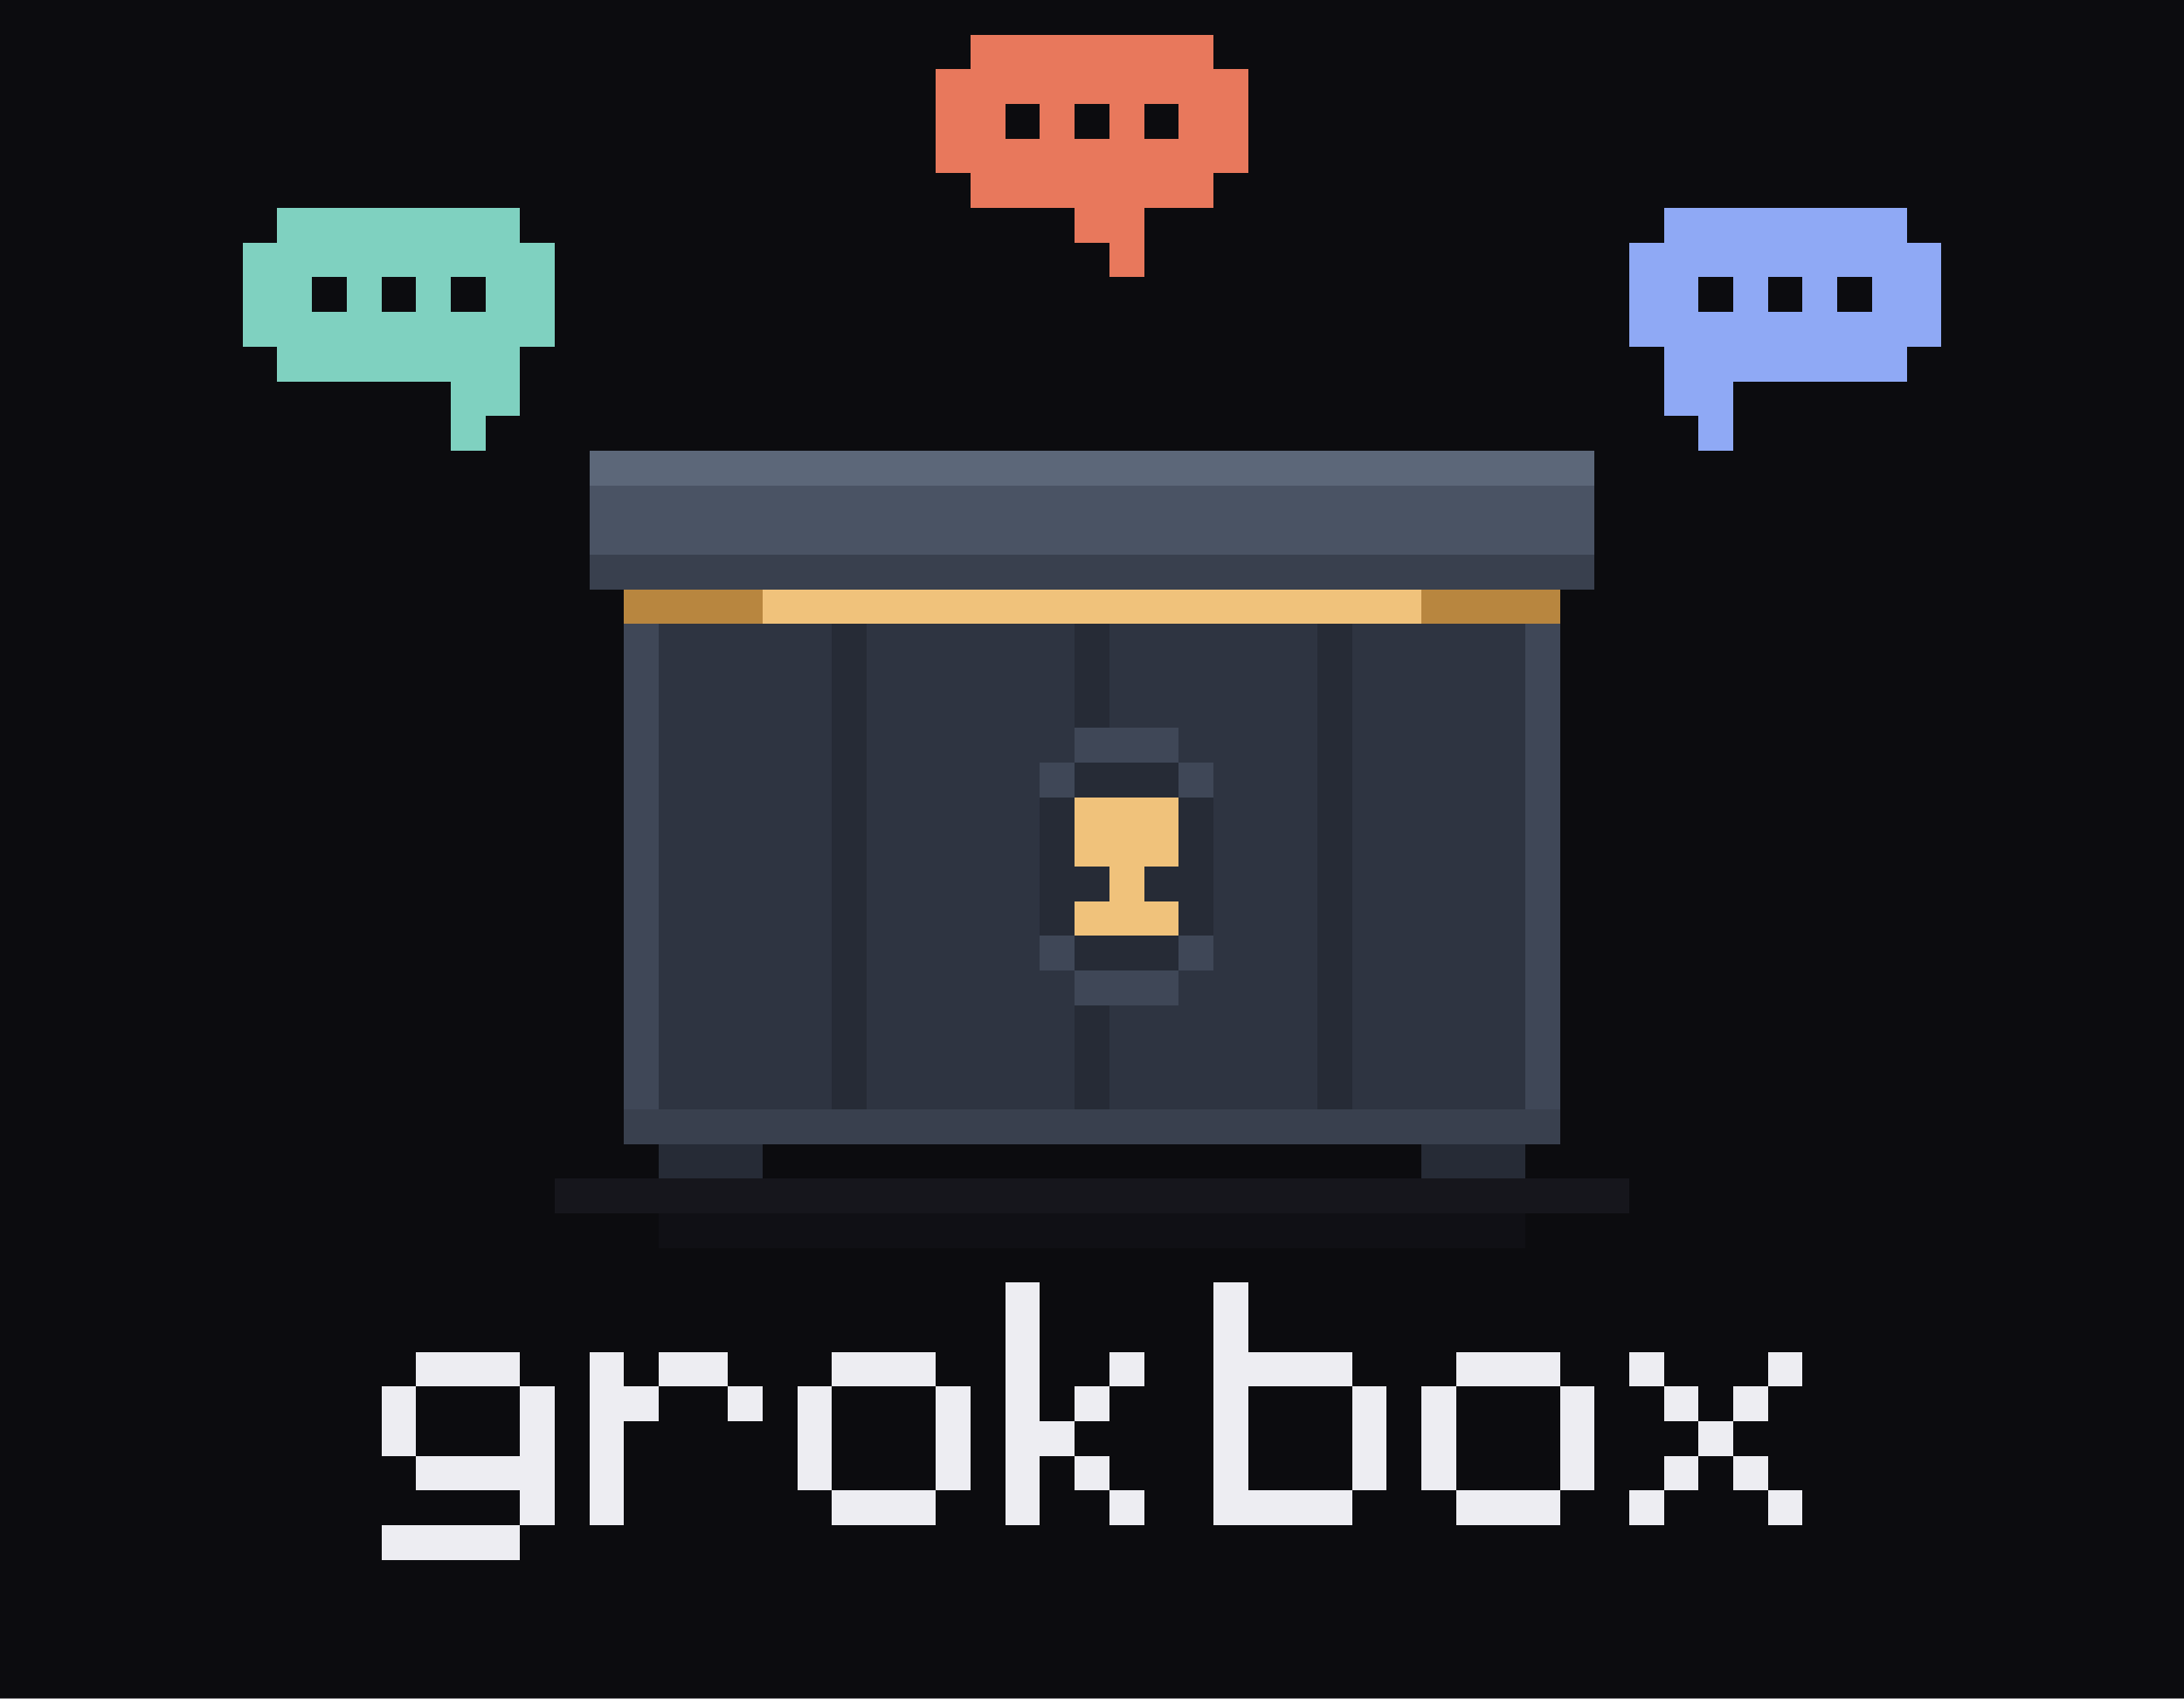
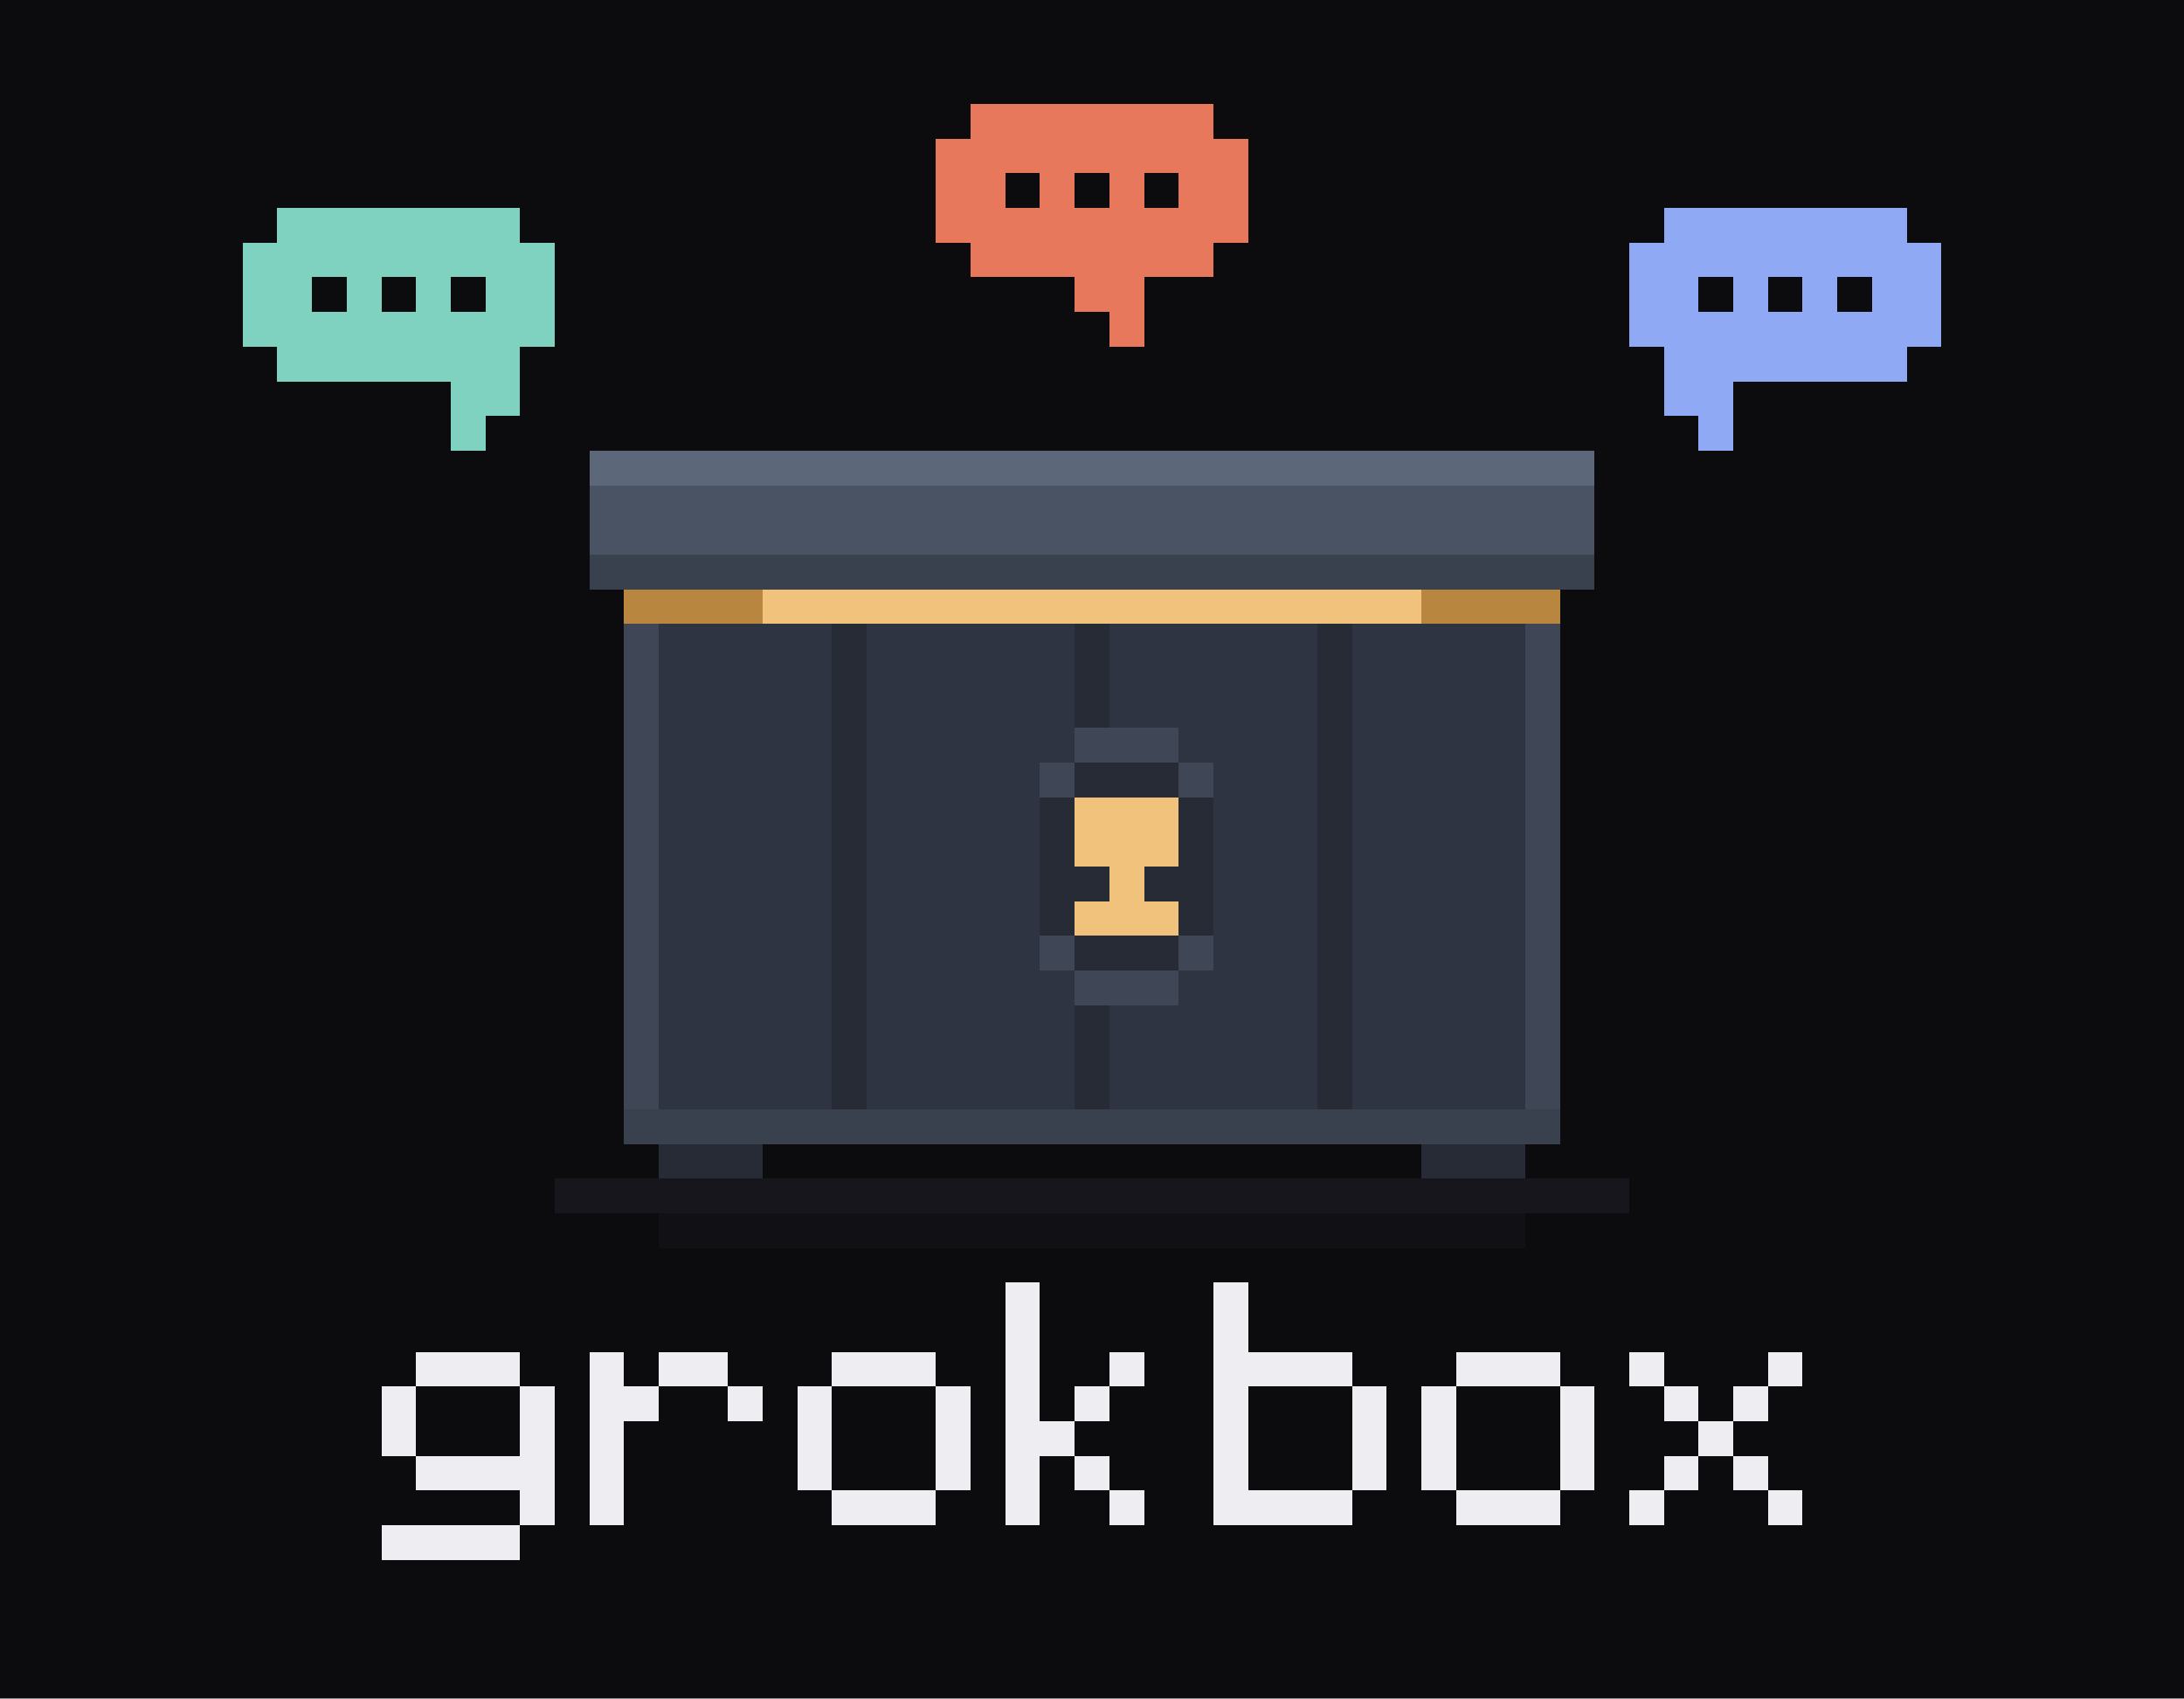
<svg xmlns="http://www.w3.org/2000/svg" viewBox="0 0 630 490" role="img" aria-label="grokbox">
  <style>
    @media (prefers-reduced-motion: no-preference) {
      .b { animation: drift 3.4s ease-in-out infinite }
      .b0 { animation-delay: -0.0s }
      .b1 { animation-delay: -1.1s }
      .b2 { animation-delay: -2.2s }
      @keyframes drift {
        0%, 100% { transform: translateY(4px) }
        50%      { transform: translateY(-4px) }
      }
    }
  </style>
  <rect width="630" height="490" fill="#0C0C0F" />
  <g shape-rendering="crispEdges">
    <rect x="170" y="130" width="290" height="10" fill="#5C6779" />
    <rect x="170" y="140" width="290" height="20" fill="#4A5364" />
    <rect x="170" y="160" width="290" height="10" fill="#39404E" />
    <rect x="180" y="170" width="270" height="10" fill="#B8863F" />
    <rect x="220" y="170" width="190" height="10" fill="#F0C27B" />
    <rect x="180" y="180" width="270" height="140" fill="#2E3441" />
    <rect x="180" y="180" width="10" height="140" fill="#3F4757" />
    <rect x="440" y="180" width="10" height="140" fill="#3F4757" />
    <rect x="240" y="180" width="10" height="140" fill="#262B36" />
    <rect x="310" y="180" width="10" height="140" fill="#262B36" />
    <rect x="380" y="180" width="10" height="140" fill="#262B36" />
    <rect x="180" y="320" width="270" height="10" fill="#39404E" />
    <rect x="190" y="330" width="30" height="10" fill="#262B36" />
    <rect x="410" y="330" width="30" height="10" fill="#262B36" />
    <rect x="310" y="210" width="30" height="10" fill="#3F4757" />
    <rect x="300" y="220" width="10" height="10" fill="#3F4757" />
    <rect x="310" y="220" width="30" height="10" fill="#262B36" />
    <rect x="340" y="220" width="10" height="10" fill="#3F4757" />
    <rect x="300" y="230" width="10" height="10" fill="#262B36" />
    <rect x="310" y="230" width="30" height="10" fill="#F0C27B" />
    <rect x="340" y="230" width="10" height="10" fill="#262B36" />
    <rect x="300" y="240" width="10" height="10" fill="#262B36" />
    <rect x="310" y="240" width="30" height="10" fill="#F0C27B" />
    <rect x="340" y="240" width="10" height="10" fill="#262B36" />
    <rect x="300" y="250" width="20" height="10" fill="#262B36" />
    <rect x="320" y="250" width="10" height="10" fill="#F0C27B" />
    <rect x="330" y="250" width="20" height="10" fill="#262B36" />
    <rect x="300" y="260" width="10" height="10" fill="#262B36" />
    <rect x="310" y="260" width="30" height="10" fill="#F0C27B" />
    <rect x="340" y="260" width="10" height="10" fill="#262B36" />
    <rect x="300" y="270" width="10" height="10" fill="#3F4757" />
    <rect x="310" y="270" width="30" height="10" fill="#262B36" />
    <rect x="340" y="270" width="10" height="10" fill="#3F4757" />
    <rect x="310" y="280" width="30" height="10" fill="#3F4757" />
    <rect x="160" y="340" width="310" height="10" fill="#16161C" />
    <rect x="190" y="350" width="250" height="10" fill="#101015" />
    <rect x="80" y="60" width="70" height="10" fill="#7FD1C0" class="b b0" />
    <rect x="70" y="70" width="90" height="10" fill="#7FD1C0" class="b b0" />
    <rect x="70" y="80" width="90" height="10" fill="#7FD1C0" class="b b0" />
    <rect x="70" y="90" width="90" height="10" fill="#7FD1C0" class="b b0" />
    <rect x="80" y="100" width="70" height="10" fill="#7FD1C0" class="b b0" />
    <rect x="90" y="80" width="10" height="10" fill="#0C0C0F" class="b b0" />
    <rect x="110" y="80" width="10" height="10" fill="#0C0C0F" class="b b0" />
    <rect x="130" y="80" width="10" height="10" fill="#0C0C0F" class="b b0" />
    <rect x="130" y="110" width="20" height="10" fill="#7FD1C0" class="b b0" />
    <rect x="130" y="120" width="10" height="10" fill="#7FD1C0" class="b b0" />
-     <rect x="280" y="10" width="70" height="10" fill="#E8785C" class="b b1" />
-     <rect x="270" y="20" width="90" height="10" fill="#E8785C" class="b b1" />
-     <rect x="270" y="30" width="90" height="10" fill="#E8785C" class="b b1" />
+     <rect x="280" y="30" width="70" height="10" fill="#E8785C" class="b b1" />
    <rect x="270" y="40" width="90" height="10" fill="#E8785C" class="b b1" />
-     <rect x="280" y="50" width="70" height="10" fill="#E8785C" class="b b1" />
-     <rect x="290" y="30" width="10" height="10" fill="#0C0C0F" class="b b1" />
-     <rect x="310" y="30" width="10" height="10" fill="#0C0C0F" class="b b1" />
-     <rect x="330" y="30" width="10" height="10" fill="#0C0C0F" class="b b1" />
-     <rect x="310" y="60" width="20" height="10" fill="#E8785C" class="b b1" />
-     <rect x="320" y="70" width="10" height="10" fill="#E8785C" class="b b1" />
+     <rect x="270" y="50" width="90" height="10" fill="#E8785C" class="b b1" />
+     <rect x="270" y="60" width="90" height="10" fill="#E8785C" class="b b1" />
+     <rect x="280" y="70" width="70" height="10" fill="#E8785C" class="b b1" />
+     <rect x="290" y="50" width="10" height="10" fill="#0C0C0F" class="b b1" />
+     <rect x="310" y="50" width="10" height="10" fill="#0C0C0F" class="b b1" />
+     <rect x="330" y="50" width="10" height="10" fill="#0C0C0F" class="b b1" />
+     <rect x="310" y="80" width="20" height="10" fill="#E8785C" class="b b1" />
+     <rect x="320" y="90" width="10" height="10" fill="#E8785C" class="b b1" />
    <rect x="480" y="60" width="70" height="10" fill="#8FA9F5" class="b b2" />
    <rect x="470" y="70" width="90" height="10" fill="#8FA9F5" class="b b2" />
    <rect x="470" y="80" width="90" height="10" fill="#8FA9F5" class="b b2" />
    <rect x="470" y="90" width="90" height="10" fill="#8FA9F5" class="b b2" />
    <rect x="480" y="100" width="70" height="10" fill="#8FA9F5" class="b b2" />
    <rect x="490" y="80" width="10" height="10" fill="#0C0C0F" class="b b2" />
    <rect x="510" y="80" width="10" height="10" fill="#0C0C0F" class="b b2" />
    <rect x="530" y="80" width="10" height="10" fill="#0C0C0F" class="b b2" />
    <rect x="480" y="110" width="20" height="10" fill="#8FA9F5" class="b b2" />
    <rect x="490" y="120" width="10" height="10" fill="#8FA9F5" class="b b2" />
    <rect x="120" y="390" width="30" height="10" fill="#EDEDF2" />
    <rect x="110" y="400" width="10" height="10" fill="#EDEDF2" />
    <rect x="150" y="400" width="10" height="10" fill="#EDEDF2" />
    <rect x="110" y="410" width="10" height="10" fill="#EDEDF2" />
    <rect x="150" y="410" width="10" height="10" fill="#EDEDF2" />
    <rect x="120" y="420" width="40" height="10" fill="#EDEDF2" />
    <rect x="150" y="430" width="10" height="10" fill="#EDEDF2" />
    <rect x="110" y="440" width="40" height="10" fill="#EDEDF2" />
    <rect x="170" y="390" width="10" height="10" fill="#EDEDF2" />
    <rect x="190" y="390" width="20" height="10" fill="#EDEDF2" />
    <rect x="170" y="400" width="20" height="10" fill="#EDEDF2" />
    <rect x="210" y="400" width="10" height="10" fill="#EDEDF2" />
    <rect x="170" y="410" width="10" height="10" fill="#EDEDF2" />
    <rect x="170" y="420" width="10" height="10" fill="#EDEDF2" />
    <rect x="170" y="430" width="10" height="10" fill="#EDEDF2" />
    <rect x="240" y="390" width="30" height="10" fill="#EDEDF2" />
    <rect x="230" y="400" width="10" height="10" fill="#EDEDF2" />
    <rect x="270" y="400" width="10" height="10" fill="#EDEDF2" />
    <rect x="230" y="410" width="10" height="10" fill="#EDEDF2" />
    <rect x="270" y="410" width="10" height="10" fill="#EDEDF2" />
    <rect x="230" y="420" width="10" height="10" fill="#EDEDF2" />
    <rect x="270" y="420" width="10" height="10" fill="#EDEDF2" />
    <rect x="240" y="430" width="30" height="10" fill="#EDEDF2" />
    <rect x="290" y="370" width="10" height="10" fill="#EDEDF2" />
    <rect x="290" y="380" width="10" height="10" fill="#EDEDF2" />
    <rect x="290" y="390" width="10" height="10" fill="#EDEDF2" />
    <rect x="320" y="390" width="10" height="10" fill="#EDEDF2" />
    <rect x="290" y="400" width="10" height="10" fill="#EDEDF2" />
    <rect x="310" y="400" width="10" height="10" fill="#EDEDF2" />
    <rect x="290" y="410" width="20" height="10" fill="#EDEDF2" />
    <rect x="290" y="420" width="10" height="10" fill="#EDEDF2" />
    <rect x="310" y="420" width="10" height="10" fill="#EDEDF2" />
    <rect x="290" y="430" width="10" height="10" fill="#EDEDF2" />
    <rect x="320" y="430" width="10" height="10" fill="#EDEDF2" />
    <rect x="350" y="370" width="10" height="10" fill="#EDEDF2" />
    <rect x="350" y="380" width="10" height="10" fill="#EDEDF2" />
    <rect x="350" y="390" width="40" height="10" fill="#EDEDF2" />
    <rect x="350" y="400" width="10" height="10" fill="#EDEDF2" />
    <rect x="390" y="400" width="10" height="10" fill="#EDEDF2" />
    <rect x="350" y="410" width="10" height="10" fill="#EDEDF2" />
    <rect x="390" y="410" width="10" height="10" fill="#EDEDF2" />
    <rect x="350" y="420" width="10" height="10" fill="#EDEDF2" />
    <rect x="390" y="420" width="10" height="10" fill="#EDEDF2" />
    <rect x="350" y="430" width="40" height="10" fill="#EDEDF2" />
    <rect x="420" y="390" width="30" height="10" fill="#EDEDF2" />
    <rect x="410" y="400" width="10" height="10" fill="#EDEDF2" />
    <rect x="450" y="400" width="10" height="10" fill="#EDEDF2" />
    <rect x="410" y="410" width="10" height="10" fill="#EDEDF2" />
    <rect x="450" y="410" width="10" height="10" fill="#EDEDF2" />
    <rect x="410" y="420" width="10" height="10" fill="#EDEDF2" />
    <rect x="450" y="420" width="10" height="10" fill="#EDEDF2" />
    <rect x="420" y="430" width="30" height="10" fill="#EDEDF2" />
    <rect x="470" y="390" width="10" height="10" fill="#EDEDF2" />
    <rect x="510" y="390" width="10" height="10" fill="#EDEDF2" />
    <rect x="480" y="400" width="10" height="10" fill="#EDEDF2" />
    <rect x="500" y="400" width="10" height="10" fill="#EDEDF2" />
    <rect x="490" y="410" width="10" height="10" fill="#EDEDF2" />
    <rect x="480" y="420" width="10" height="10" fill="#EDEDF2" />
    <rect x="500" y="420" width="10" height="10" fill="#EDEDF2" />
    <rect x="470" y="430" width="10" height="10" fill="#EDEDF2" />
    <rect x="510" y="430" width="10" height="10" fill="#EDEDF2" />
  </g>
</svg>
